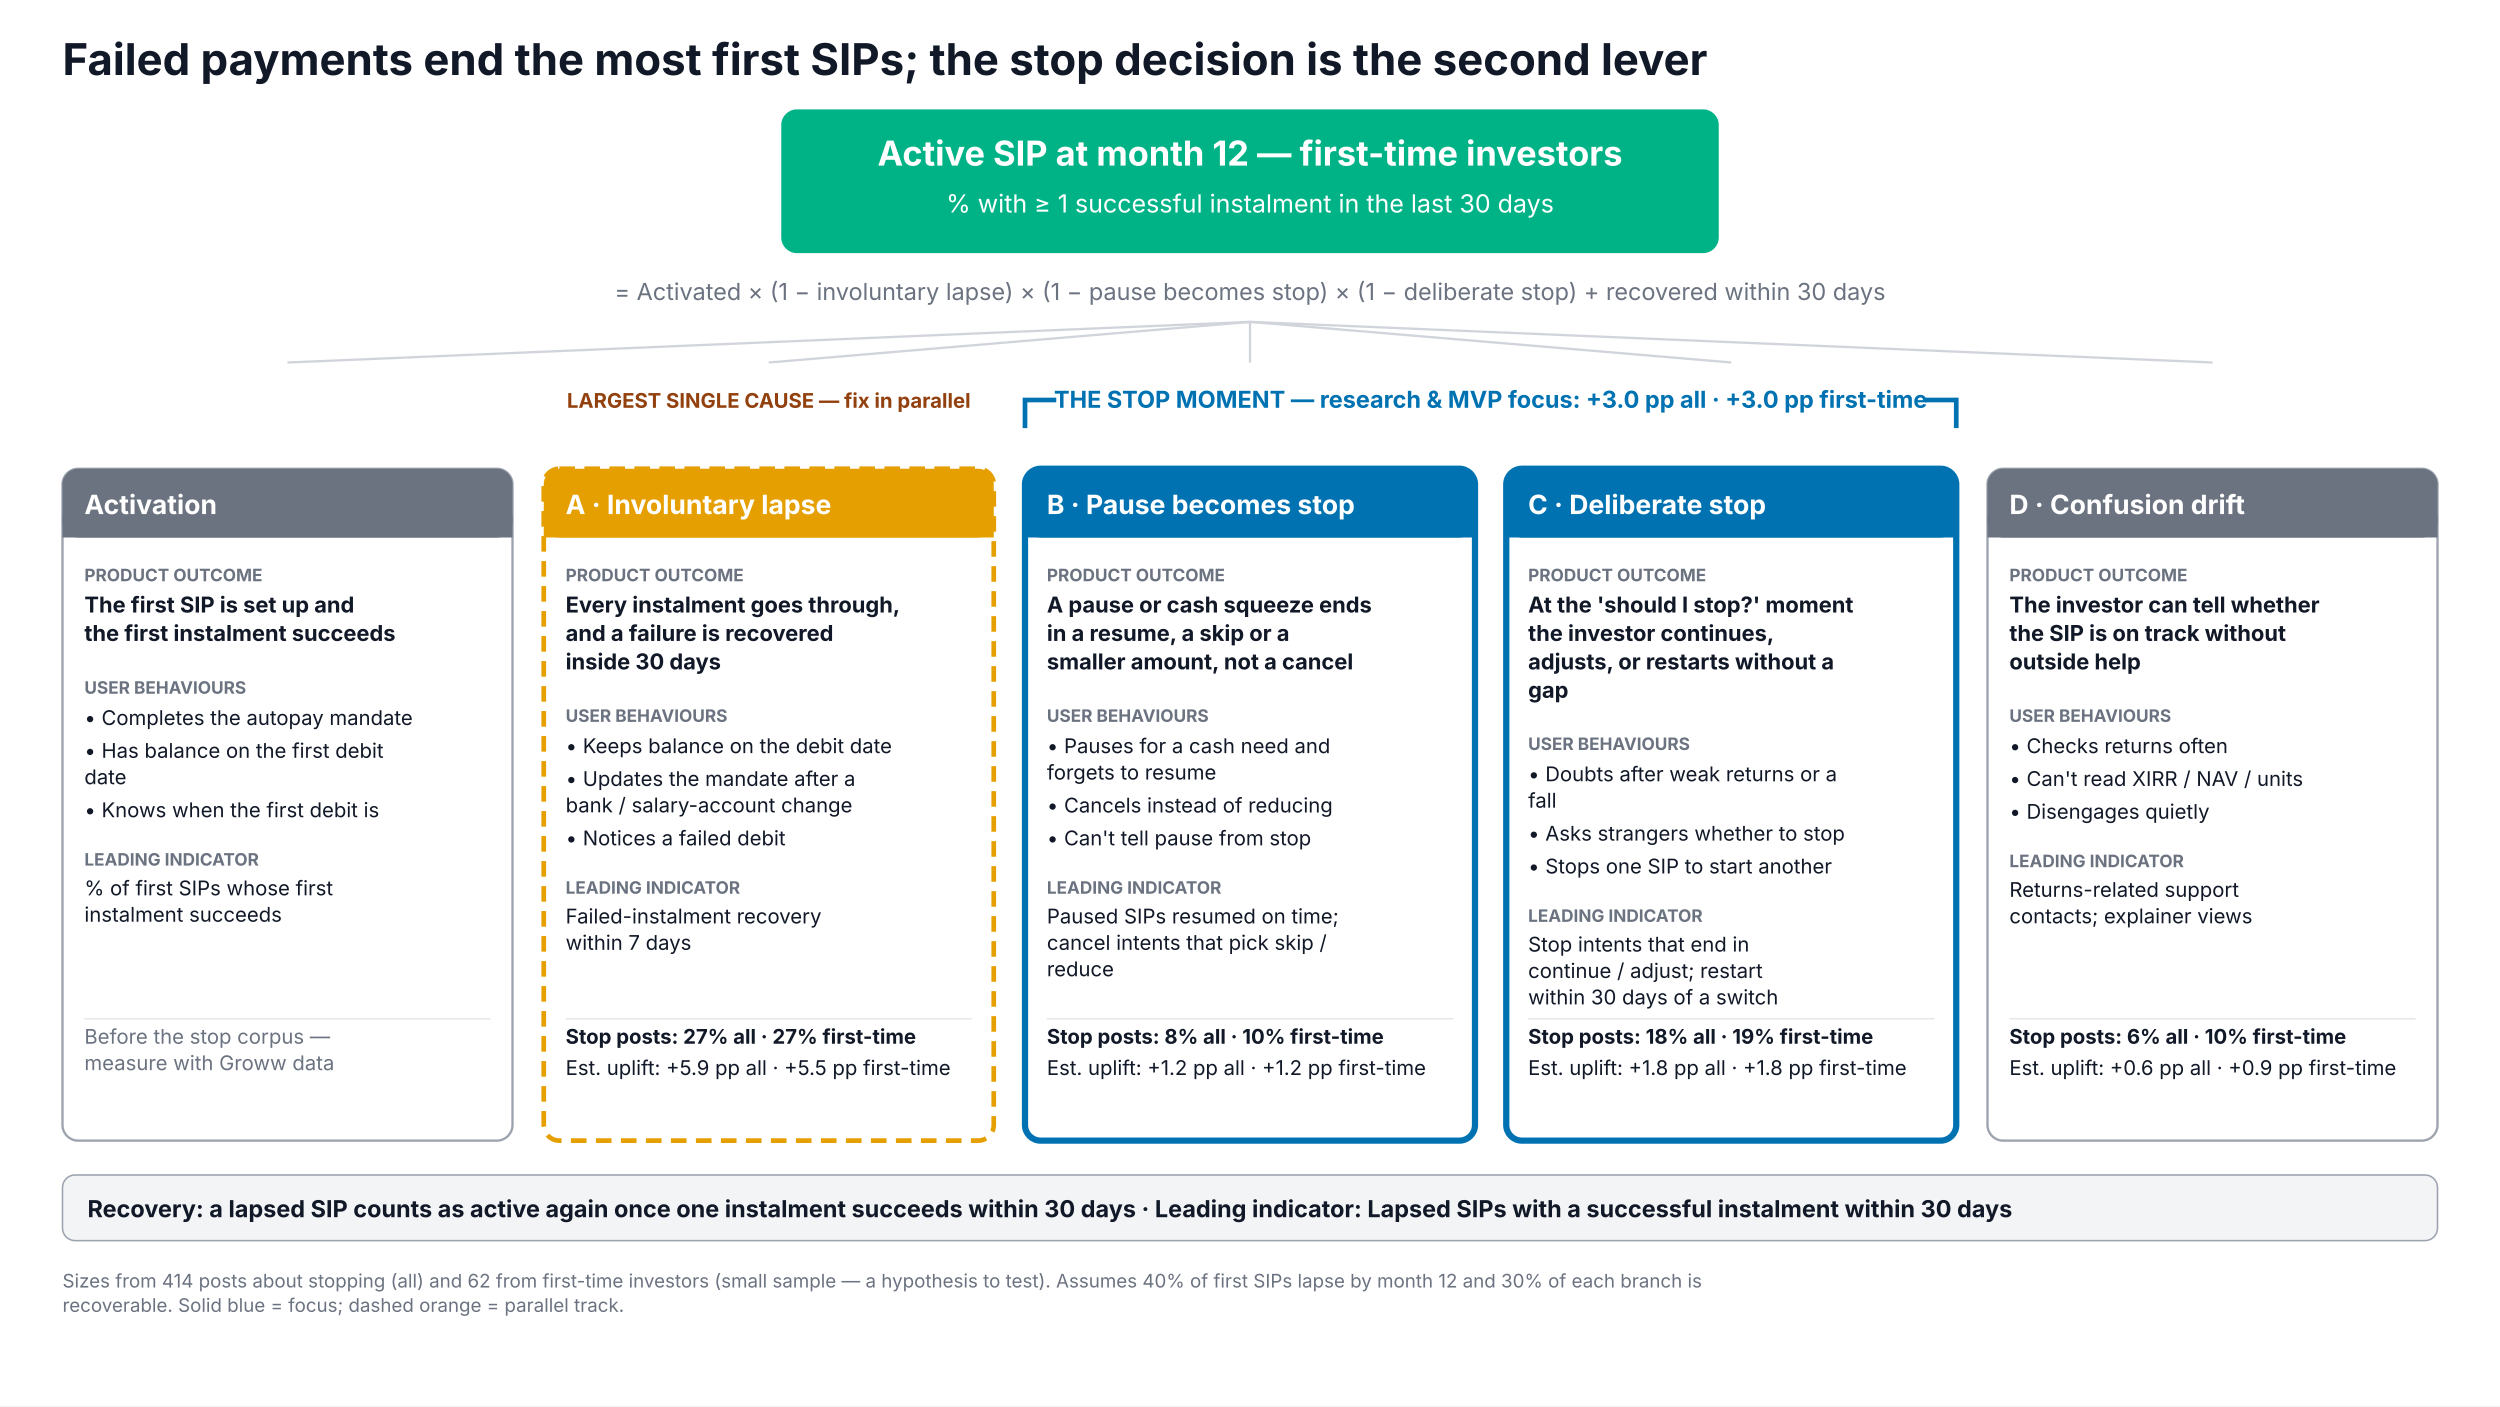
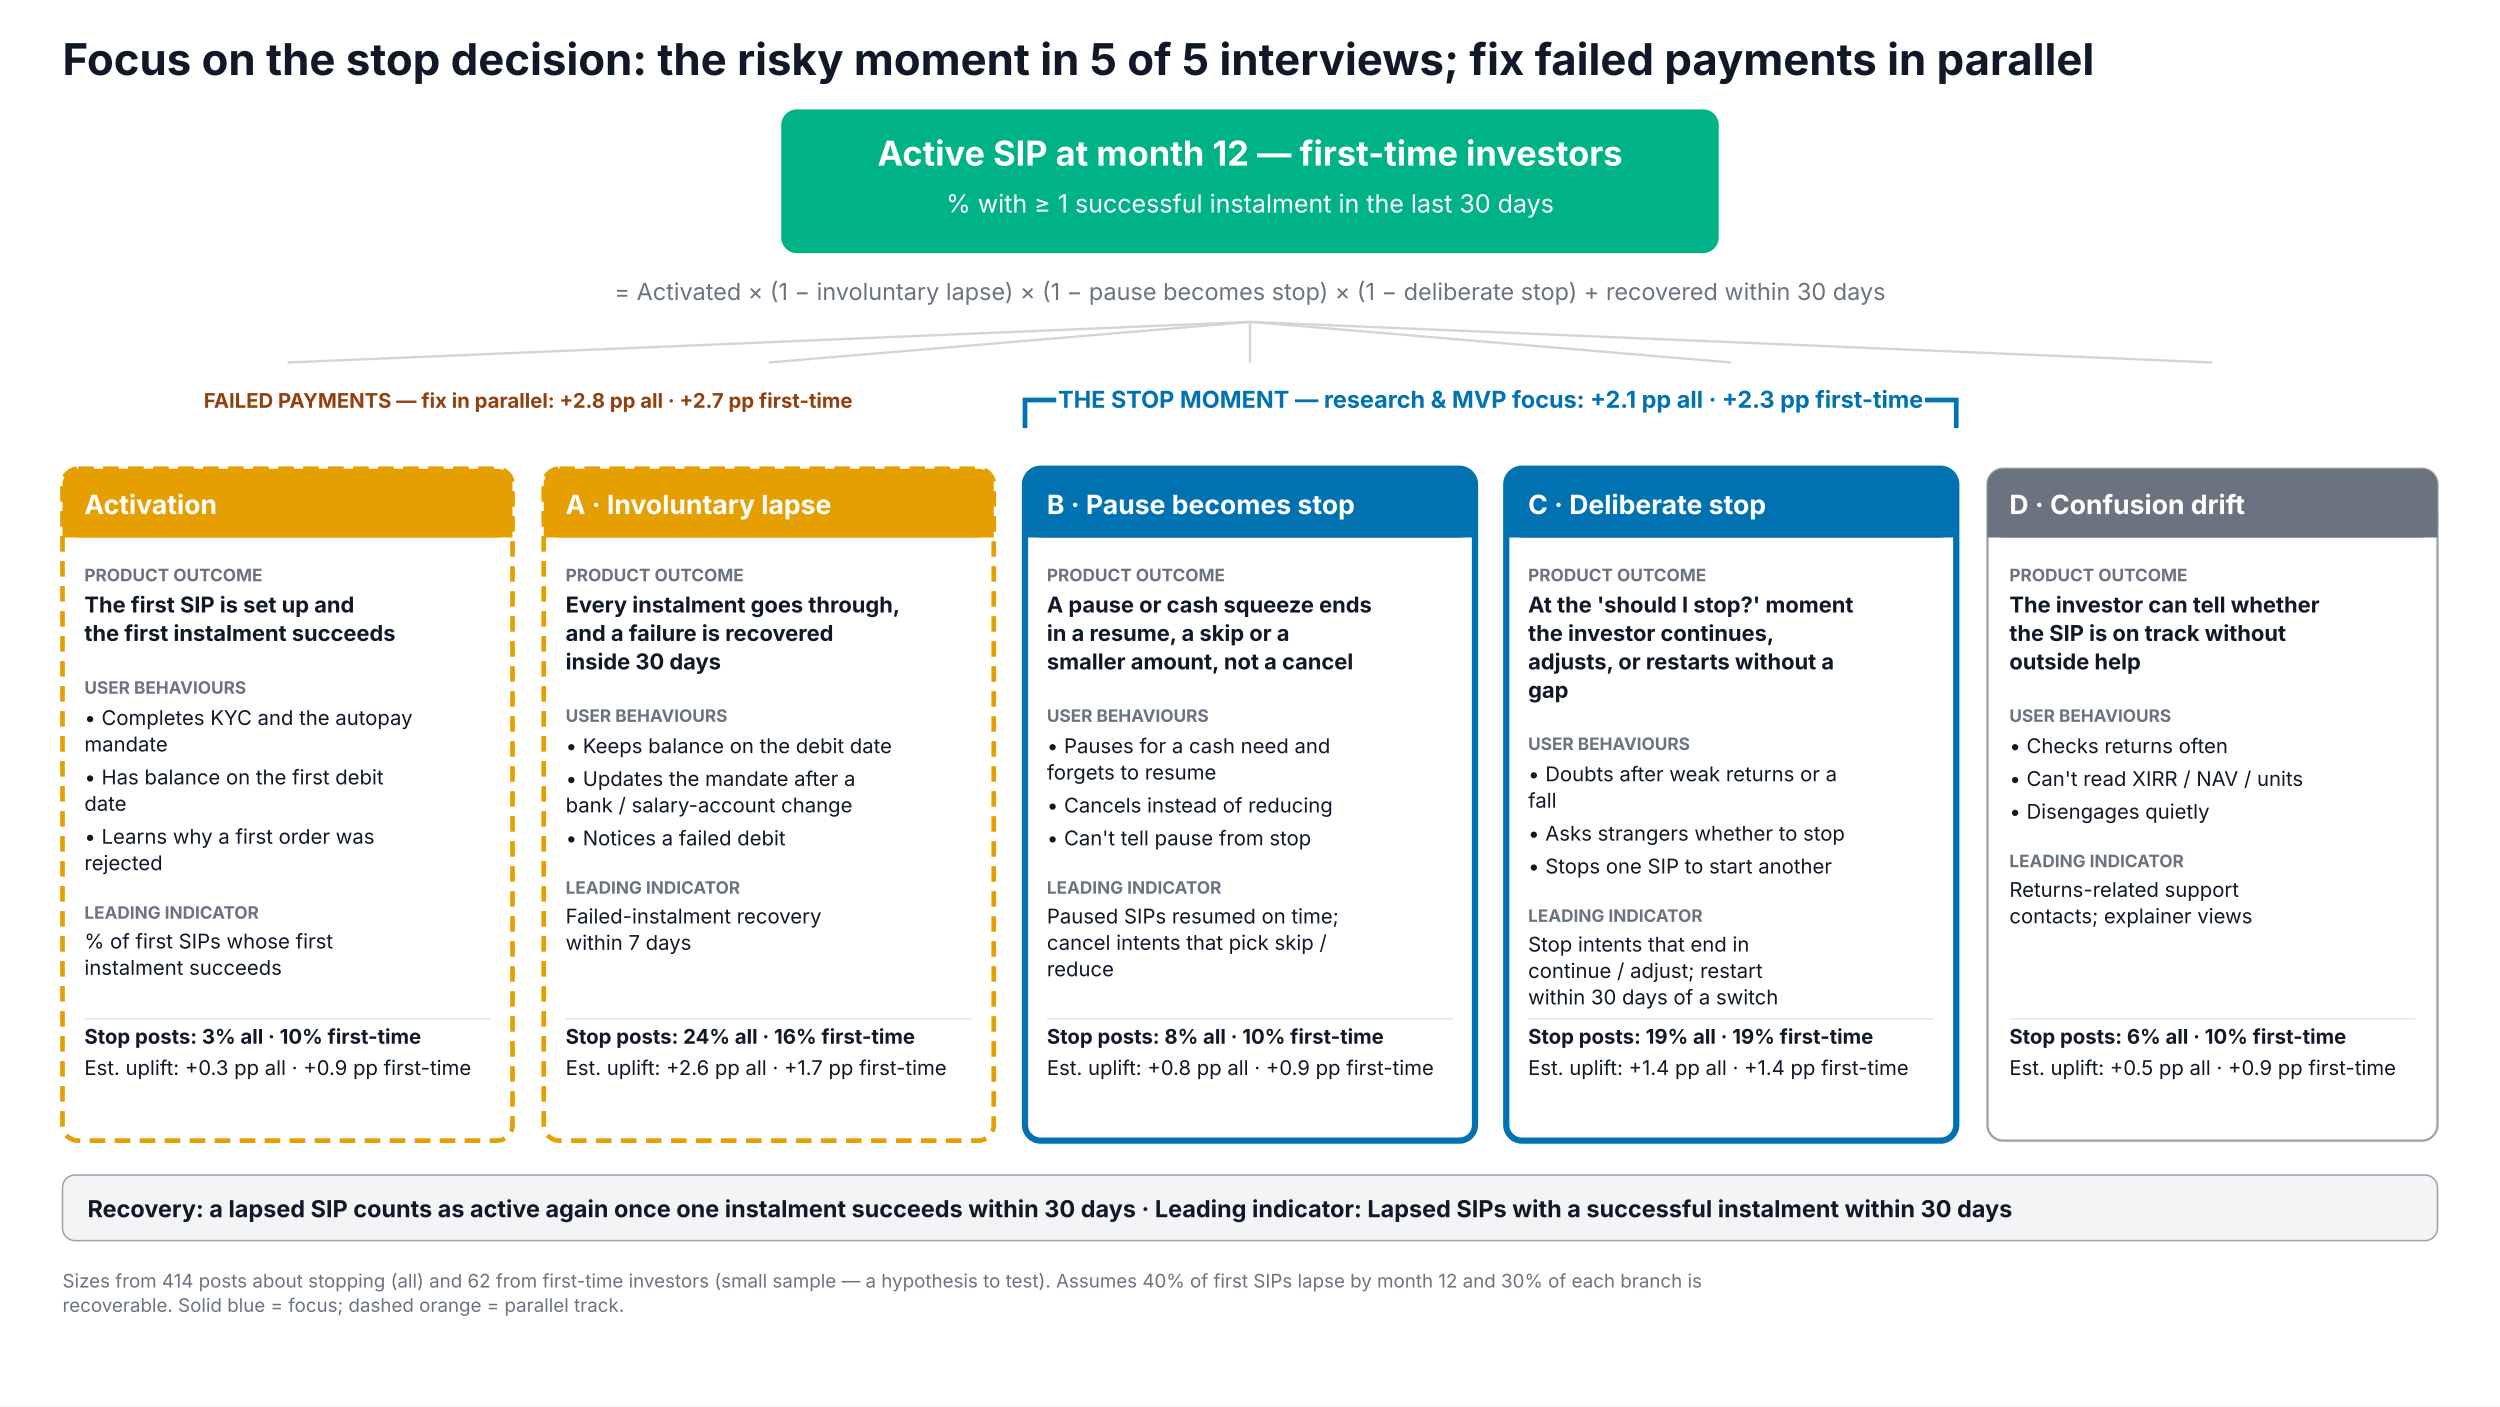
<svg xmlns="http://www.w3.org/2000/svg" viewBox="0 0 1600 900" width="1600" height="900" font-family="Inter, Helvetica, Arial, sans-serif">
  <rect width="1600" height="900" fill="#FFFFFF" />
  <text x="40" y="48" font-size="28" font-weight="bold" fill="#111827" text-anchor="start">
-     <tspan x="40" dy="0">Failed payments end the most first SIPs; the stop decision is the second lever</tspan>
+     <tspan x="40" dy="0">Focus on the stop decision: the risky moment in 5 of 5 interviews; fix failed payments in parallel</tspan>
  </text>
  <rect x="500" y="70" width="600" height="92" rx="10" fill="#00B386" />
  <text x="800.0" y="106" font-size="22" font-weight="bold" fill="#FFFFFF" text-anchor="middle">
    <tspan x="800.0" dy="0">Active SIP at month 12 — first-time investors</tspan>
  </text>
  <text x="800.0" y="136" font-size="16" font-weight="normal" fill="#FFFFFF" text-anchor="middle">
    <tspan x="800.0" dy="0">% with ≥ 1 successful instalment in the last 30 days</tspan>
  </text>
  <text x="800.0" y="192" font-size="15" font-weight="normal" fill="#6B7280" text-anchor="middle">
    <tspan x="800.0" dy="0">= Activated × (1 − involuntary lapse) × (1 − pause becomes stop) × (1 − deliberate stop) + recovered within 30 days</tspan>
  </text>
  <line x1="800.0" y1="206" x2="184.0" y2="232" stroke="#D1D5DB" stroke-width="1.5" />
-   <rect x="40.0" y="300" width="288.0" height="430" rx="10" fill="#FFFFFF" stroke="#9CA3AF" stroke-width="1.5" />
-   <rect x="40.0" y="300" width="288.0" height="44" rx="10" fill="#6B7280" />
-   <rect x="40.0" y="330" width="288.0" height="14" fill="#6B7280" />
+   <rect x="40.0" y="300" width="288.0" height="430" rx="10" fill="#FFFFFF" stroke="#E69F00" stroke-width="3" stroke-dasharray="10 6" />
+   <rect x="40.0" y="300" width="288.0" height="44" rx="10" fill="#E69F00" />
+   <rect x="40.0" y="330" width="288.0" height="14" fill="#E69F00" />
  <text x="54.0" y="329" font-size="17" font-weight="bold" fill="#FFFFFF" text-anchor="start">
    <tspan x="54.0" dy="0">Activation</tspan>
  </text>
  <text x="54.0" y="372" font-size="11" font-weight="bold" fill="#6B7280" text-anchor="start">
    <tspan x="54.0" dy="0">PRODUCT OUTCOME</tspan>
  </text>
  <text x="54.0" y="392" font-size="14" font-weight="bold" fill="#111827" text-anchor="start">
    <tspan x="54.0" dy="0">The first SIP is set up and</tspan>
    <tspan x="54.0" dy="18.2">the first instalment succeeds</tspan>
  </text>
  <text x="54.0" y="444" font-size="11" font-weight="bold" fill="#6B7280" text-anchor="start">
    <tspan x="54.0" dy="0">USER BEHAVIOURS</tspan>
  </text>
  <text x="54.0" y="464" font-size="13" font-weight="normal" fill="#111827" text-anchor="start">
-     <tspan x="54.0" dy="0">• Completes the autopay mandate</tspan>
-   </text>
-   <text x="54.0" y="485" font-size="13" font-weight="normal" fill="#111827" text-anchor="start">
+     <tspan x="54.0" dy="0">• Completes KYC and the autopay</tspan>
+     <tspan x="54.0" dy="16.9">  mandate</tspan>
+   </text>
+   <text x="54.0" y="502" font-size="13" font-weight="normal" fill="#111827" text-anchor="start">
    <tspan x="54.0" dy="0">• Has balance on the first debit</tspan>
    <tspan x="54.0" dy="16.9">  date</tspan>
  </text>
-   <text x="54.0" y="523" font-size="13" font-weight="normal" fill="#111827" text-anchor="start">
-     <tspan x="54.0" dy="0">• Knows when the first debit is</tspan>
-   </text>
-   <text x="54.0" y="554" font-size="11" font-weight="bold" fill="#6B7280" text-anchor="start">
+   <text x="54.0" y="540" font-size="13" font-weight="normal" fill="#111827" text-anchor="start">
+     <tspan x="54.0" dy="0">• Learns why a first order was</tspan>
+     <tspan x="54.0" dy="16.9">  rejected</tspan>
+   </text>
+   <text x="54.0" y="588" font-size="11" font-weight="bold" fill="#6B7280" text-anchor="start">
    <tspan x="54.0" dy="0">LEADING INDICATOR</tspan>
  </text>
-   <text x="54.0" y="573" font-size="13" font-weight="normal" fill="#111827" text-anchor="start">
+   <text x="54.0" y="607" font-size="13" font-weight="normal" fill="#111827" text-anchor="start">
    <tspan x="54.0" dy="0">% of first SIPs whose first</tspan>
    <tspan x="54.0" dy="16.9">instalment succeeds</tspan>
  </text>
  <line x1="54.0" y1="652" x2="314.0" y2="652" stroke="#E5E7EB" />
-   <text x="54.0" y="668" font-size="13" font-weight="normal" fill="#6B7280" text-anchor="start">
-     <tspan x="54.0" dy="0">Before the stop corpus —</tspan>
-     <tspan x="54.0" dy="16.9">measure with Groww data</tspan>
+   <text x="54.0" y="668" font-size="13" font-weight="bold" fill="#111827" text-anchor="start">
+     <tspan x="54.0" dy="0">Stop posts: 3% all · 10% first-time</tspan>
+   </text>
+   <text x="54.0" y="688" font-size="13" font-weight="normal" fill="#111827" text-anchor="start">
+     <tspan x="54.0" dy="0">Est. uplift: +0.3 pp all · +0.9 pp first-time</tspan>
  </text>
  <line x1="800.0" y1="206" x2="492.0" y2="232" stroke="#D1D5DB" stroke-width="1.5" />
  <rect x="348.0" y="300" width="288.0" height="430" rx="10" fill="#FFFFFF" stroke="#E69F00" stroke-width="3" stroke-dasharray="10 6" />
  <rect x="348.0" y="300" width="288.0" height="44" rx="10" fill="#E69F00" />
  <rect x="348.0" y="330" width="288.0" height="14" fill="#E69F00" />
  <text x="362.0" y="329" font-size="17" font-weight="bold" fill="#FFFFFF" text-anchor="start">
    <tspan x="362.0" dy="0">A · Involuntary lapse</tspan>
  </text>
  <text x="362.0" y="372" font-size="11" font-weight="bold" fill="#6B7280" text-anchor="start">
    <tspan x="362.0" dy="0">PRODUCT OUTCOME</tspan>
  </text>
  <text x="362.0" y="392" font-size="14" font-weight="bold" fill="#111827" text-anchor="start">
    <tspan x="362.0" dy="0">Every instalment goes through,</tspan>
    <tspan x="362.0" dy="18.2">and a failure is recovered</tspan>
    <tspan x="362.0" dy="18.2">inside 30 days</tspan>
  </text>
  <text x="362.0" y="462" font-size="11" font-weight="bold" fill="#6B7280" text-anchor="start">
    <tspan x="362.0" dy="0">USER BEHAVIOURS</tspan>
  </text>
  <text x="362.0" y="482" font-size="13" font-weight="normal" fill="#111827" text-anchor="start">
    <tspan x="362.0" dy="0">• Keeps balance on the debit date</tspan>
  </text>
  <text x="362.0" y="503" font-size="13" font-weight="normal" fill="#111827" text-anchor="start">
    <tspan x="362.0" dy="0">• Updates the mandate after a</tspan>
    <tspan x="362.0" dy="16.9">  bank / salary-account change</tspan>
  </text>
  <text x="362.0" y="541" font-size="13" font-weight="normal" fill="#111827" text-anchor="start">
    <tspan x="362.0" dy="0">• Notices a failed debit</tspan>
  </text>
  <text x="362.0" y="572" font-size="11" font-weight="bold" fill="#6B7280" text-anchor="start">
    <tspan x="362.0" dy="0">LEADING INDICATOR</tspan>
  </text>
  <text x="362.0" y="591" font-size="13" font-weight="normal" fill="#111827" text-anchor="start">
    <tspan x="362.0" dy="0">Failed-instalment recovery</tspan>
    <tspan x="362.0" dy="16.9">within 7 days</tspan>
  </text>
  <line x1="362.0" y1="652" x2="622.0" y2="652" stroke="#E5E7EB" />
  <text x="362.0" y="668" font-size="13" font-weight="bold" fill="#111827" text-anchor="start">
-     <tspan x="362.0" dy="0">Stop posts: 27% all · 27% first-time</tspan>
+     <tspan x="362.0" dy="0">Stop posts: 24% all · 16% first-time</tspan>
  </text>
  <text x="362.0" y="688" font-size="13" font-weight="normal" fill="#111827" text-anchor="start">
-     <tspan x="362.0" dy="0">Est. uplift: +5.9 pp all · +5.5 pp first-time</tspan>
+     <tspan x="362.0" dy="0">Est. uplift: +2.6 pp all · +1.7 pp first-time</tspan>
  </text>
  <line x1="800.0" y1="206" x2="800.0" y2="232" stroke="#D1D5DB" stroke-width="1.5" />
  <rect x="656.0" y="300" width="288.0" height="430" rx="10" fill="#FFFFFF" stroke="#0072B2" stroke-width="4" />
  <rect x="656.0" y="300" width="288.0" height="44" rx="10" fill="#0072B2" />
  <rect x="656.0" y="330" width="288.0" height="14" fill="#0072B2" />
  <text x="670.0" y="329" font-size="17" font-weight="bold" fill="#FFFFFF" text-anchor="start">
    <tspan x="670.0" dy="0">B · Pause becomes stop</tspan>
  </text>
  <text x="670.0" y="372" font-size="11" font-weight="bold" fill="#6B7280" text-anchor="start">
    <tspan x="670.0" dy="0">PRODUCT OUTCOME</tspan>
  </text>
  <text x="670.0" y="392" font-size="14" font-weight="bold" fill="#111827" text-anchor="start">
    <tspan x="670.0" dy="0">A pause or cash squeeze ends</tspan>
    <tspan x="670.0" dy="18.2">in a resume, a skip or a</tspan>
    <tspan x="670.0" dy="18.2">smaller amount, not a cancel</tspan>
  </text>
  <text x="670.0" y="462" font-size="11" font-weight="bold" fill="#6B7280" text-anchor="start">
    <tspan x="670.0" dy="0">USER BEHAVIOURS</tspan>
  </text>
  <text x="670.0" y="482" font-size="13" font-weight="normal" fill="#111827" text-anchor="start">
    <tspan x="670.0" dy="0">• Pauses for a cash need and</tspan>
    <tspan x="670.0" dy="16.9">  forgets to resume</tspan>
  </text>
  <text x="670.0" y="520" font-size="13" font-weight="normal" fill="#111827" text-anchor="start">
    <tspan x="670.0" dy="0">• Cancels instead of reducing</tspan>
  </text>
  <text x="670.0" y="541" font-size="13" font-weight="normal" fill="#111827" text-anchor="start">
    <tspan x="670.0" dy="0">• Can't tell pause from stop</tspan>
  </text>
  <text x="670.0" y="572" font-size="11" font-weight="bold" fill="#6B7280" text-anchor="start">
    <tspan x="670.0" dy="0">LEADING INDICATOR</tspan>
  </text>
  <text x="670.0" y="591" font-size="13" font-weight="normal" fill="#111827" text-anchor="start">
    <tspan x="670.0" dy="0">Paused SIPs resumed on time;</tspan>
    <tspan x="670.0" dy="16.9">cancel intents that pick skip /</tspan>
    <tspan x="670.0" dy="16.9">reduce</tspan>
  </text>
  <line x1="670.0" y1="652" x2="930.0" y2="652" stroke="#E5E7EB" />
  <text x="670.0" y="668" font-size="13" font-weight="bold" fill="#111827" text-anchor="start">
    <tspan x="670.0" dy="0">Stop posts: 8% all · 10% first-time</tspan>
  </text>
  <text x="670.0" y="688" font-size="13" font-weight="normal" fill="#111827" text-anchor="start">
-     <tspan x="670.0" dy="0">Est. uplift: +1.2 pp all · +1.2 pp first-time</tspan>
+     <tspan x="670.0" dy="0">Est. uplift: +0.8 pp all · +0.9 pp first-time</tspan>
  </text>
  <line x1="800.0" y1="206" x2="1108.0" y2="232" stroke="#D1D5DB" stroke-width="1.5" />
  <rect x="964.0" y="300" width="288.0" height="430" rx="10" fill="#FFFFFF" stroke="#0072B2" stroke-width="4" />
  <rect x="964.0" y="300" width="288.0" height="44" rx="10" fill="#0072B2" />
  <rect x="964.0" y="330" width="288.0" height="14" fill="#0072B2" />
  <text x="978.0" y="329" font-size="17" font-weight="bold" fill="#FFFFFF" text-anchor="start">
    <tspan x="978.0" dy="0">C · Deliberate stop</tspan>
  </text>
  <text x="978.0" y="372" font-size="11" font-weight="bold" fill="#6B7280" text-anchor="start">
    <tspan x="978.0" dy="0">PRODUCT OUTCOME</tspan>
  </text>
  <text x="978.0" y="392" font-size="14" font-weight="bold" fill="#111827" text-anchor="start">
    <tspan x="978.0" dy="0">At the 'should I stop?' moment</tspan>
    <tspan x="978.0" dy="18.2">the investor continues,</tspan>
    <tspan x="978.0" dy="18.2">adjusts, or restarts without a</tspan>
    <tspan x="978.0" dy="18.2">gap</tspan>
  </text>
  <text x="978.0" y="480" font-size="11" font-weight="bold" fill="#6B7280" text-anchor="start">
    <tspan x="978.0" dy="0">USER BEHAVIOURS</tspan>
  </text>
  <text x="978.0" y="500" font-size="13" font-weight="normal" fill="#111827" text-anchor="start">
    <tspan x="978.0" dy="0">• Doubts after weak returns or a</tspan>
    <tspan x="978.0" dy="16.9">  fall</tspan>
  </text>
  <text x="978.0" y="538" font-size="13" font-weight="normal" fill="#111827" text-anchor="start">
    <tspan x="978.0" dy="0">• Asks strangers whether to stop</tspan>
  </text>
  <text x="978.0" y="559" font-size="13" font-weight="normal" fill="#111827" text-anchor="start">
    <tspan x="978.0" dy="0">• Stops one SIP to start another</tspan>
  </text>
  <text x="978.0" y="590" font-size="11" font-weight="bold" fill="#6B7280" text-anchor="start">
    <tspan x="978.0" dy="0">LEADING INDICATOR</tspan>
  </text>
  <text x="978.0" y="609" font-size="13" font-weight="normal" fill="#111827" text-anchor="start">
    <tspan x="978.0" dy="0">Stop intents that end in</tspan>
    <tspan x="978.0" dy="16.9">continue / adjust; restart</tspan>
    <tspan x="978.0" dy="16.9">within 30 days of a switch</tspan>
  </text>
  <line x1="978.0" y1="652" x2="1238.0" y2="652" stroke="#E5E7EB" />
  <text x="978.0" y="668" font-size="13" font-weight="bold" fill="#111827" text-anchor="start">
-     <tspan x="978.0" dy="0">Stop posts: 18% all · 19% first-time</tspan>
+     <tspan x="978.0" dy="0">Stop posts: 19% all · 19% first-time</tspan>
  </text>
  <text x="978.0" y="688" font-size="13" font-weight="normal" fill="#111827" text-anchor="start">
-     <tspan x="978.0" dy="0">Est. uplift: +1.8 pp all · +1.8 pp first-time</tspan>
+     <tspan x="978.0" dy="0">Est. uplift: +1.4 pp all · +1.4 pp first-time</tspan>
  </text>
  <line x1="800.0" y1="206" x2="1416.0" y2="232" stroke="#D1D5DB" stroke-width="1.5" />
  <rect x="1272.0" y="300" width="288.0" height="430" rx="10" fill="#FFFFFF" stroke="#9CA3AF" stroke-width="1.5" />
  <rect x="1272.0" y="300" width="288.0" height="44" rx="10" fill="#6B7280" />
  <rect x="1272.0" y="330" width="288.0" height="14" fill="#6B7280" />
  <text x="1286.0" y="329" font-size="17" font-weight="bold" fill="#FFFFFF" text-anchor="start">
    <tspan x="1286.0" dy="0">D · Confusion drift</tspan>
  </text>
  <text x="1286.0" y="372" font-size="11" font-weight="bold" fill="#6B7280" text-anchor="start">
    <tspan x="1286.0" dy="0">PRODUCT OUTCOME</tspan>
  </text>
  <text x="1286.0" y="392" font-size="14" font-weight="bold" fill="#111827" text-anchor="start">
    <tspan x="1286.0" dy="0">The investor can tell whether</tspan>
    <tspan x="1286.0" dy="18.2">the SIP is on track without</tspan>
    <tspan x="1286.0" dy="18.2">outside help</tspan>
  </text>
  <text x="1286.0" y="462" font-size="11" font-weight="bold" fill="#6B7280" text-anchor="start">
    <tspan x="1286.0" dy="0">USER BEHAVIOURS</tspan>
  </text>
  <text x="1286.0" y="482" font-size="13" font-weight="normal" fill="#111827" text-anchor="start">
    <tspan x="1286.0" dy="0">• Checks returns often</tspan>
  </text>
  <text x="1286.0" y="503" font-size="13" font-weight="normal" fill="#111827" text-anchor="start">
    <tspan x="1286.0" dy="0">• Can't read XIRR / NAV / units</tspan>
  </text>
  <text x="1286.0" y="524" font-size="13" font-weight="normal" fill="#111827" text-anchor="start">
    <tspan x="1286.0" dy="0">• Disengages quietly</tspan>
  </text>
  <text x="1286.0" y="555" font-size="11" font-weight="bold" fill="#6B7280" text-anchor="start">
    <tspan x="1286.0" dy="0">LEADING INDICATOR</tspan>
  </text>
  <text x="1286.0" y="574" font-size="13" font-weight="normal" fill="#111827" text-anchor="start">
    <tspan x="1286.0" dy="0">Returns-related support</tspan>
    <tspan x="1286.0" dy="16.9">contacts; explainer views</tspan>
  </text>
  <line x1="1286.0" y1="652" x2="1546.0" y2="652" stroke="#E5E7EB" />
  <text x="1286.0" y="668" font-size="13" font-weight="bold" fill="#111827" text-anchor="start">
    <tspan x="1286.0" dy="0">Stop posts: 6% all · 10% first-time</tspan>
  </text>
  <text x="1286.0" y="688" font-size="13" font-weight="normal" fill="#111827" text-anchor="start">
-     <tspan x="1286.0" dy="0">Est. uplift: +0.6 pp all · +0.9 pp first-time</tspan>
+     <tspan x="1286.0" dy="0">Est. uplift: +0.5 pp all · +0.9 pp first-time</tspan>
  </text>
  <path d="M656.0 274 V256 H1252.0 V274" fill="none" stroke="#0072B2" stroke-width="3" />
  <rect x="676.0" y="240" width="556.0" height="30" fill="#FFFFFF" />
  <text x="954.0" y="261" font-size="15" font-weight="bold" fill="#0072B2" text-anchor="middle">
-     <tspan x="954.0" dy="0">THE STOP MOMENT — research &amp; MVP focus: +3.0 pp all · +3.0 pp first-time</tspan>
-   </text>
-   <text x="492.0" y="261" font-size="13" font-weight="bold" fill="#92400E" text-anchor="middle">
-     <tspan x="492.0" dy="0">LARGEST SINGLE CAUSE — fix in parallel</tspan>
+     <tspan x="954.0" dy="0">THE STOP MOMENT — research &amp; MVP focus: +2.1 pp all · +2.3 pp first-time</tspan>
+   </text>
+   <text x="338.0" y="261" font-size="13" font-weight="bold" fill="#92400E" text-anchor="middle">
+     <tspan x="338.0" dy="0">FAILED PAYMENTS — fix in parallel: +2.8 pp all · +2.7 pp first-time</tspan>
  </text>
  <rect x="40" y="752" width="1520" height="42" rx="8" fill="#F3F4F6" stroke="#9CA3AF" />
  <text x="56" y="779" font-size="15" font-weight="bold" fill="#111827" text-anchor="start">
    <tspan x="56" dy="0">Recovery: a lapsed SIP counts as active again once one instalment succeeds within 30 days  ·  Leading indicator: Lapsed SIPs with a successful instalment within 30 days</tspan>
  </text>
  <text x="40" y="824" font-size="12" font-weight="normal" fill="#6B7280" text-anchor="start">
    <tspan x="40" dy="0">Sizes from 414 posts about stopping (all) and 62 from first-time investors (small sample — a hypothesis to test). Assumes 40% of first SIPs lapse by month 12 and 30% of each branch is</tspan>
    <tspan x="40" dy="15.6">recoverable. Solid blue = focus; dashed orange = parallel track.</tspan>
  </text>
</svg>
